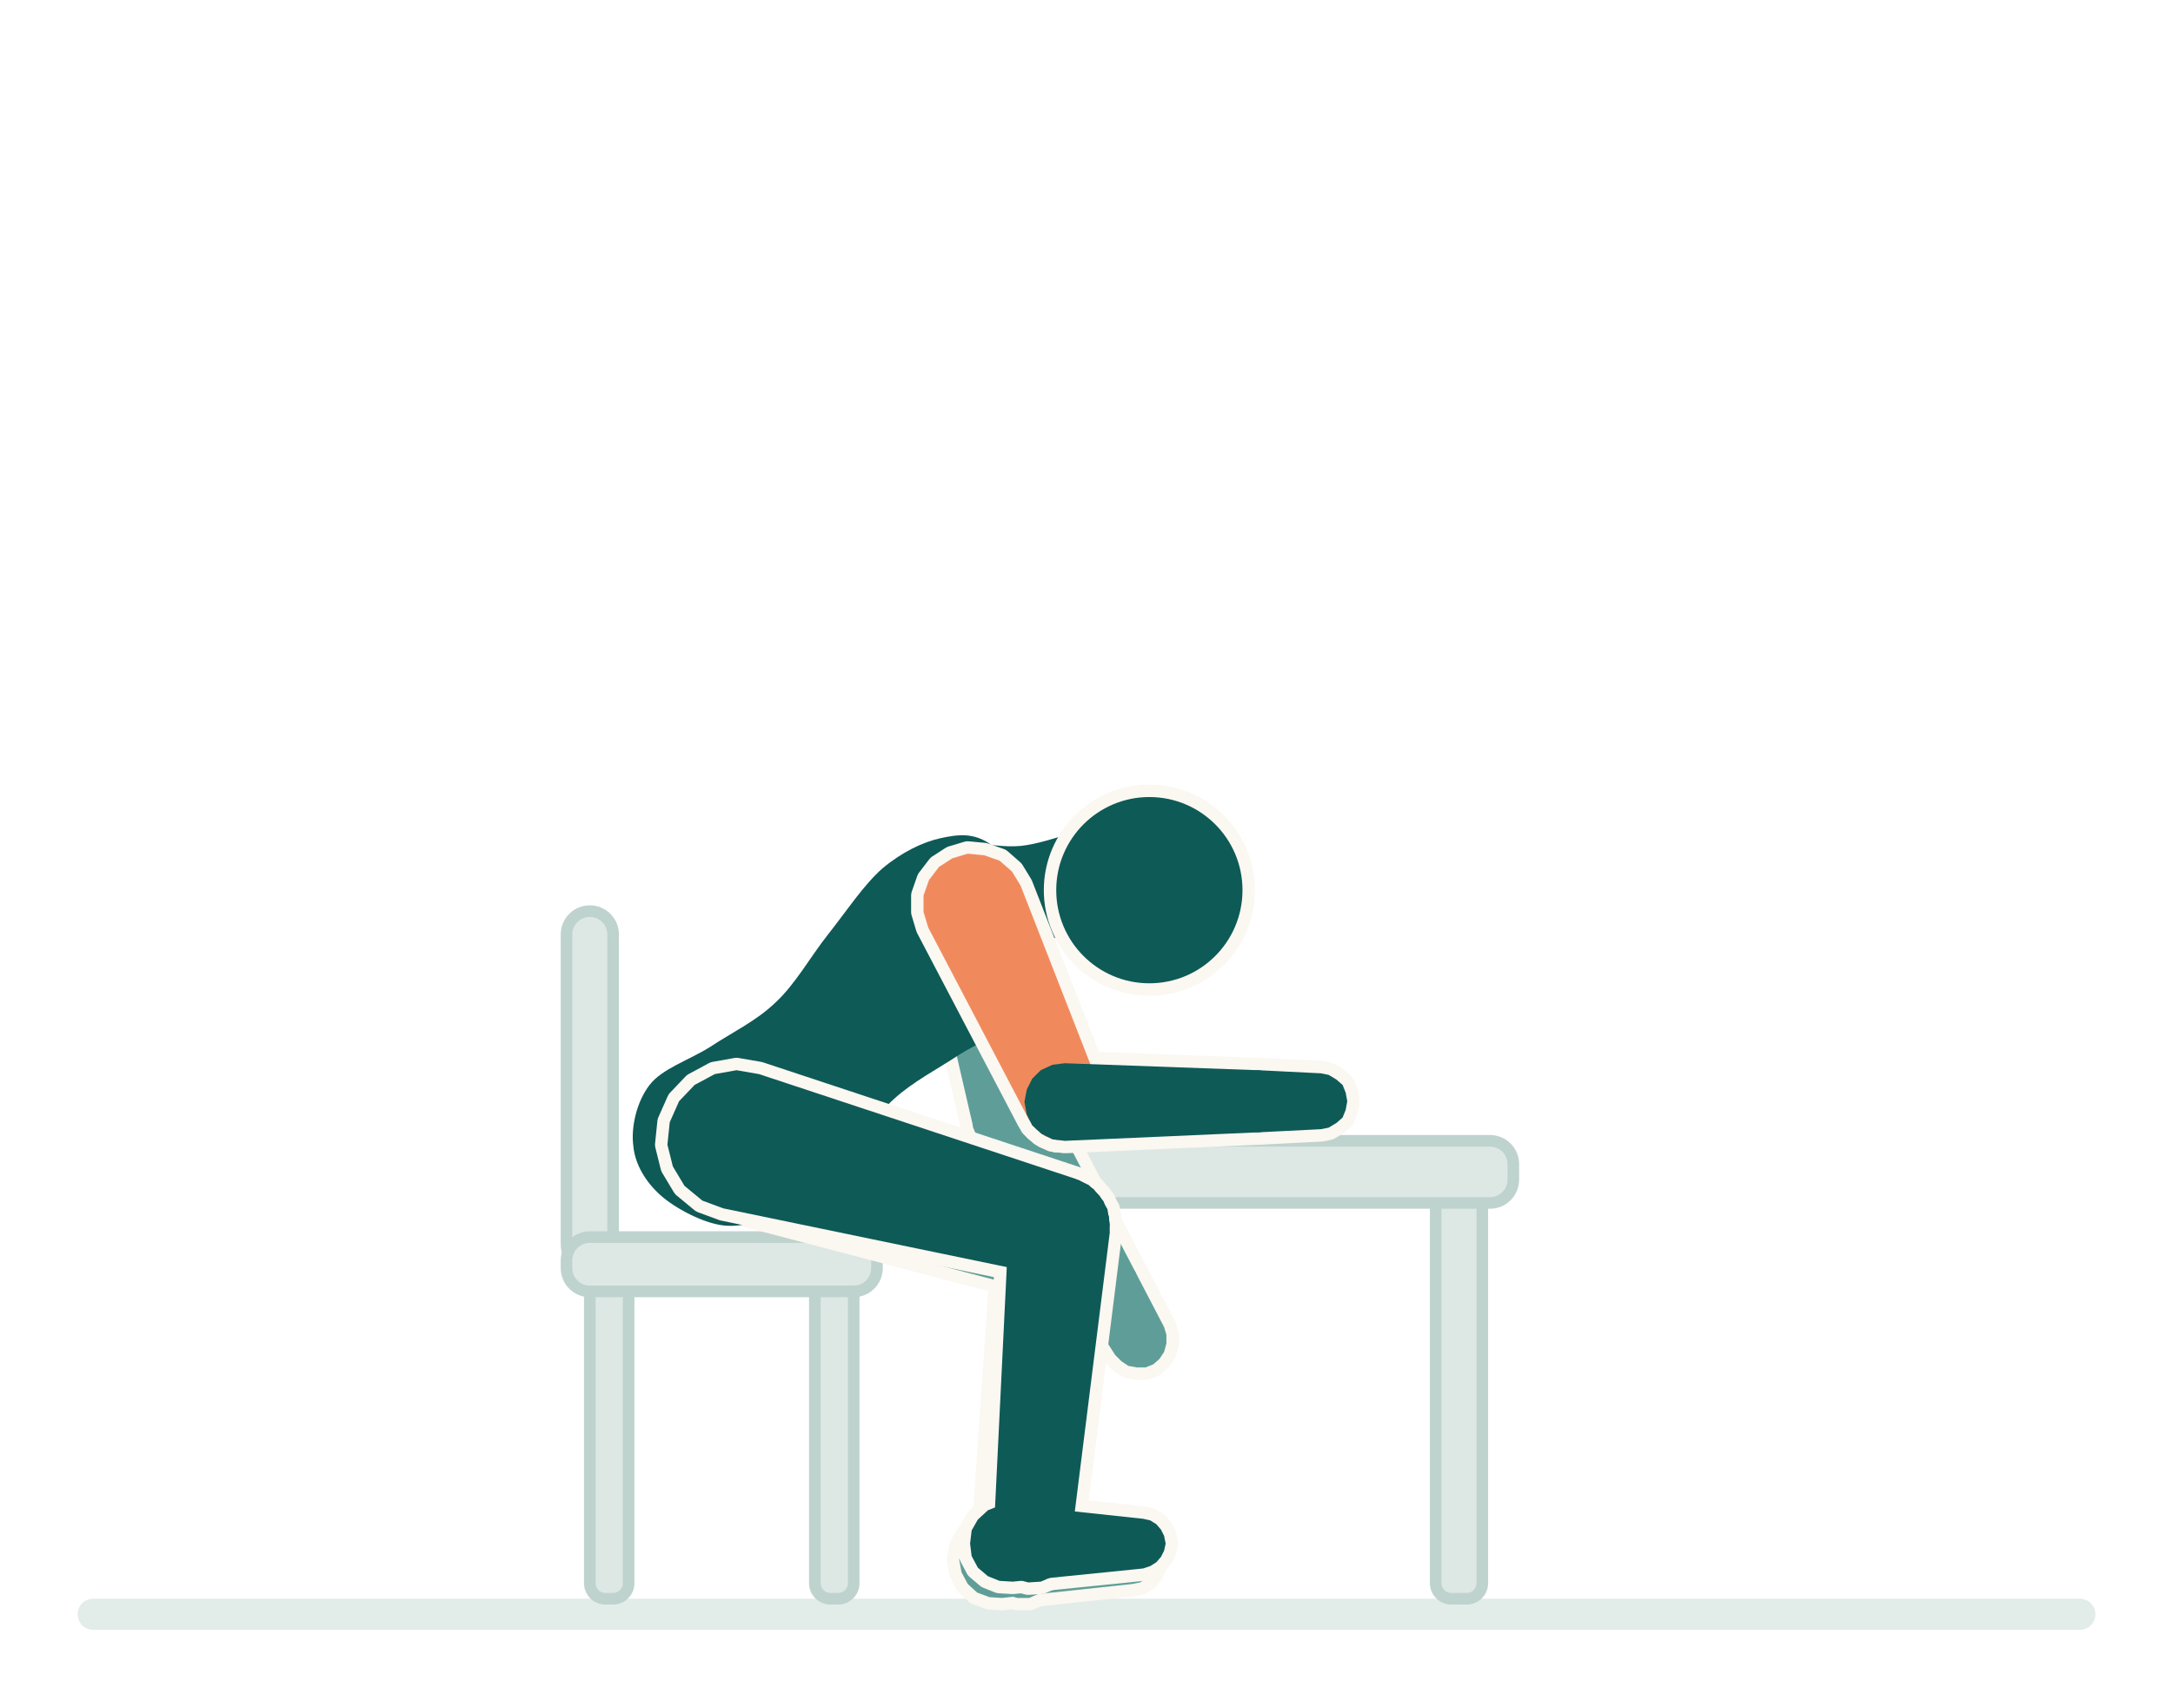
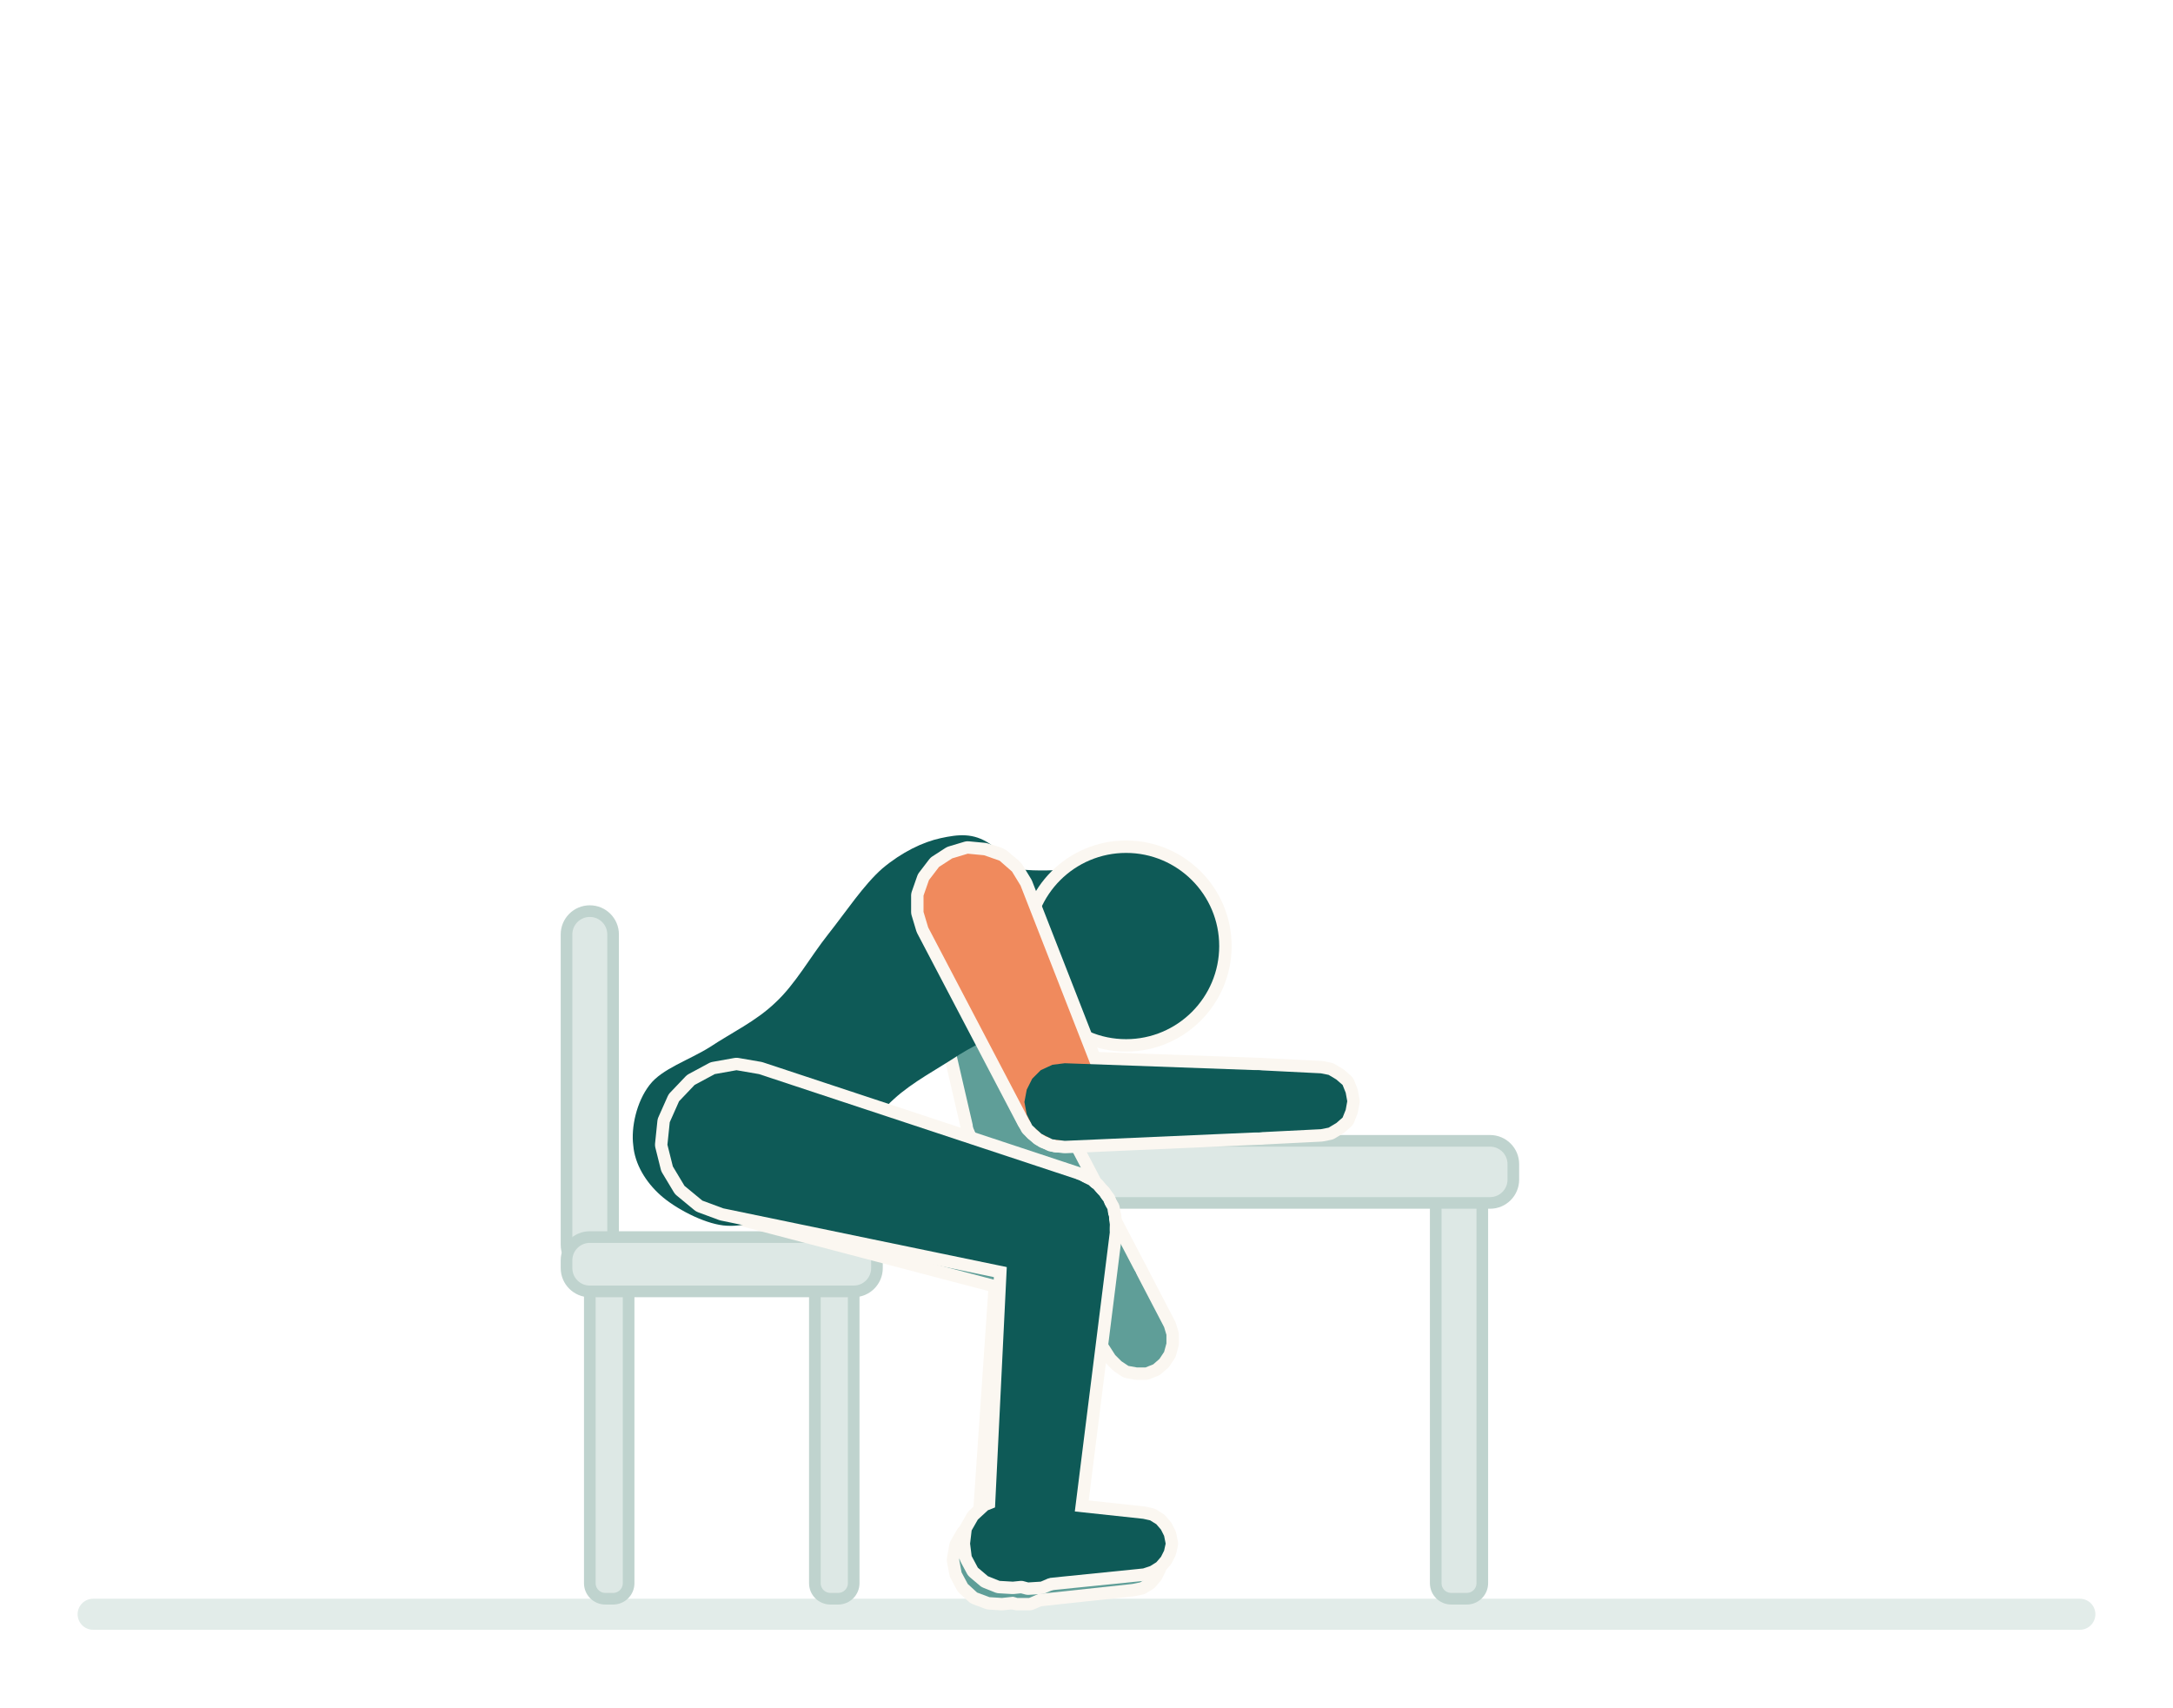
<svg xmlns="http://www.w3.org/2000/svg" viewBox="-95 -146.9 280 220" width="280" height="220">
  <defs>
    <clipPath id="ej-068-torso">
      <path d="M38.9 -30.4C40.1 -28 40.4 -26.1 40 -23.7C39.5 -21.3 38.3 -18 36.4 -15.9C34.5 -13.8 31.3 -12.7 28.6 -11C25.9 -9.2 22.6 -7.5 20.2 -5.3C17.7 -3.1 16.1 0.1 13.8 2.5C11.4 4.8 8.6 7.4 6 8.8C3.4 10.3 0.9 11.3 -1.8 11C-4.4 10.7 -8 8.8 -9.9 7.1C-11.8 5.4 -13.2 3.1 -13.4 0.7C-13.7 -1.6 -13 -4.9 -11.3 -7.1C-9.7 -9.2 -6.2 -10.3 -3.5 -12C-0.8 -13.8 2.4 -15.3 4.9 -17.7C7.5 -20.1 9.4 -23.6 11.7 -26.5C14 -29.4 16.3 -32.9 18.7 -35C21.2 -37.1 23.9 -38.4 26.2 -38.9C28.5 -39.4 30.4 -39.6 32.5 -38.2C34.6 -36.8 37.7 -32.8 38.9 -30.4Z" />
    </clipPath>
    <clipPath id="ej-068-cuello">
-       <path d="M26.9 -26.9C24.7 -29.1 22.8 -36 24.4 -37.8C26 -39.7 32.4 -37.5 36.5 -37.9C40.6 -38.3 46.2 -41.2 49 -40.3C51.8 -39.3 53.5 -34.6 53.1 -32.2C52.7 -29.9 48.3 -27 46.5 -26.1C44.7 -25.1 43.7 -26.8 42.2 -26.6C40.7 -26.4 40 -24.7 37.5 -24.7C34.9 -24.8 29.1 -24.7 26.9 -26.9Z" />
+       <path d="M26.9 -26.9C24.7 -29.1 22.8 -36.5 24.4 -37.8C26 -39.2 32.2 -35.6 36.4 -34.9C40.6 -34.3 47.5 -35.7 49.8 -34C52.1 -32.4 51.5 -27 50.1 -25C48.7 -23.1 43.2 -22.3 41.5 -22.2C39.9 -22.1 40.9 -24.1 40.2 -24.5C39.5 -24.9 39.7 -24.3 37.5 -24.7C35.3 -25.1 29.1 -24.7 26.9 -26.9Z" />
    </clipPath>
  </defs>
  <line x1="-83" y1="61.1" x2="173" y2="61.1" stroke="#E2ECE9" stroke-width="4" stroke-linecap="round" />
  <rect x="-22" y="-29.5" width="6" height="46" rx="3" fill="#DDE8E5" stroke="#BFD3CE" stroke-width="1.5" />
  <rect x="-19" y="16.5" width="5" height="42.6" rx="2" fill="#DDE8E5" stroke="#BFD3CE" stroke-width="1.5" />
  <rect x="10" y="16.5" width="5" height="42.6" rx="2" fill="#DDE8E5" stroke="#BFD3CE" stroke-width="1.5" />
  <rect x="-22" y="12.5" width="40" height="7" rx="3" fill="#DDE8E5" stroke="#BFD3CE" stroke-width="1.5" />
  <rect x="34" y="4.1" width="6" height="55" rx="2" fill="#DDE8E5" stroke="#BFD3CE" stroke-width="1.5" />
  <rect x="90" y="4.1" width="6" height="55" rx="2" fill="#DDE8E5" stroke="#BFD3CE" stroke-width="1.5" />
  <rect x="30" y="0.1" width="70" height="8" rx="3" fill="#DDE8E5" stroke="#BFD3CE" stroke-width="1.5" />
  <g>
    <path d="M40.2 -3.4L40.2 -1.9L39.7 -0.5L38.8 0.7L37.6 1.6L36.1 2.1L34.6 2.1L33.2 1.7L31.9 0.9L31 -0.3L30.4 -1.7L24.1 -28.9L23.9 -31L24.5 -33.1L25.6 -34.8L27.3 -36.1L29.3 -36.8L31.4 -36.8L33.4 -36.2L35.1 -34.9L36.3 -33.2L36.9 -31.2Z" fill="#FBF7F1" stroke="#FBF7F1" stroke-width="3.2" stroke-linejoin="round" />
    <path d="M51.3 17L51.7 18.1L51.7 19.3L51.4 20.5L50.7 21.5L49.8 22.3L48.6 22.7L47.4 22.8L46.2 22.5L45.2 21.9L44.4 21L31 -0.2L30.4 -1.6L30.3 -3.2L30.7 -4.8L31.5 -6.1L32.8 -7.2L34.3 -7.7L35.9 -7.8L37.4 -7.3L38.7 -6.4L39.7 -5.2Z" fill="#FBF7F1" stroke="#FBF7F1" stroke-width="3.2" stroke-linejoin="round" />
    <path d="M55 24.1L55.3 25.1L55.3 26.2L55 27.3L54.4 28.2L53.6 28.9L52.6 29.3L51.5 29.3L50.4 29.1L49.5 28.5L48.7 27.7L44.4 21L43.9 19.8L43.8 18.5L44.1 17.3L44.8 16.2L45.8 15.4L47 14.9L48.3 14.9L49.5 15.2L50.6 16L51.3 17Z" fill="#FBF7F1" stroke="#FBF7F1" stroke-width="3.2" stroke-linejoin="round" />
    <path d="M40.2 -3.4L40.2 -1.9L39.7 -0.5L38.8 0.7L37.6 1.6L36.1 2.1L34.6 2.1L33.2 1.7L31.9 0.9L31 -0.3L30.4 -1.7L24.1 -28.9L23.9 -31L24.5 -33.1L25.6 -34.8L27.3 -36.1L29.3 -36.8L31.4 -36.8L33.4 -36.2L35.1 -34.9L36.3 -33.2L36.9 -31.2Z" fill="#5F9E98" />
    <path d="M51.3 17L51.7 18.1L51.7 19.3L51.4 20.5L50.7 21.5L49.8 22.3L48.6 22.7L47.4 22.8L46.2 22.5L45.2 21.9L44.4 21L31 -0.2L30.4 -1.6L30.3 -3.2L30.7 -4.8L31.5 -6.1L32.8 -7.2L34.3 -7.7L35.9 -7.8L37.4 -7.3L38.7 -6.4L39.7 -5.2Z" fill="#5F9E98" />
    <path d="M55 24.1L55.3 25.1L55.3 26.2L55 27.3L54.4 28.2L53.6 28.9L52.6 29.3L51.5 29.3L50.4 29.1L49.5 28.5L48.7 27.7L44.4 21L43.9 19.8L43.8 18.5L44.1 17.3L44.8 16.2L45.8 15.4L47 14.9L48.3 14.9L49.5 15.2L50.6 16L51.3 17Z" fill="#5F9E98" />
  </g>
  <g>
    <path d="M43.3 7.2L45 8.2L46.3 9.7L47.1 11.4L47.4 13.4L47.1 15.3L46.2 17L44.8 18.5L43.1 19.4L41.2 19.8L39.2 19.6L-2.3 8.7L-4.9 7.5L-7.1 5.5L-8.5 3L-9 0.1L-8.6 -2.8L-7.2 -5.4L-5.1 -7.4L-2.5 -8.7L0.4 -9L3.3 -8.4Z" fill="#FBF7F1" stroke="#FBF7F1" stroke-width="3.2" stroke-linejoin="round" />
    <path d="M41.6 54.8L41.1 56.2L40.3 57.5L39 58.4L37.6 59L36.1 59L34.6 58.6L33.3 57.8L32.3 56.7L31.8 55.2L31.6 53.7L34.4 12.8L34.9 10.8L36 9L37.6 7.7L39.5 6.9L41.6 6.8L43.6 7.4L45.3 8.5L46.6 10.2L47.3 12.1L47.3 14.2Z" fill="#FBF7F1" stroke="#FBF7F1" stroke-width="3.2" stroke-linejoin="round" />
    <path d="M50.9 50.9L51.9 51.1L52.7 51.6L53.3 52.3L53.7 53.1L53.8 54.1L53.7 55L53.3 55.8L52.7 56.5L51.9 57L50.9 57.2L34.1 59L32.5 58.9L30.9 58.3L29.7 57.2L28.9 55.7L28.6 54.1L28.9 52.4L29.7 51L30.9 49.8L32.5 49.2L34.1 49.1Z" fill="#FBF7F1" stroke="#FBF7F1" stroke-width="3.2" stroke-linejoin="round" />
    <path d="M43.3 7.2L45 8.2L46.3 9.7L47.1 11.4L47.4 13.4L47.1 15.3L46.2 17L44.8 18.5L43.1 19.4L41.2 19.8L39.2 19.6L-2.3 8.7L-4.9 7.5L-7.1 5.5L-8.5 3L-9 0.1L-8.6 -2.8L-7.2 -5.4L-5.1 -7.4L-2.5 -8.7L0.4 -9L3.3 -8.4Z" fill="#5F9E98" />
    <path d="M41.6 54.8L41.1 56.2L40.3 57.5L39 58.4L37.6 59L36.1 59L34.6 58.6L33.3 57.8L32.3 56.7L31.8 55.2L31.6 53.7L34.4 12.8L34.9 10.8L36 9L37.6 7.7L39.5 6.9L41.6 6.8L43.6 7.4L45.3 8.5L46.6 10.2L47.3 12.1L47.3 14.2Z" fill="#5F9E98" />
    <path d="M50.9 50.9L51.9 51.1L52.7 51.6L53.3 52.3L53.7 53.1L53.8 54.1L53.7 55L53.3 55.8L52.7 56.5L51.9 57L50.9 57.2L34.1 59L32.5 58.9L30.9 58.3L29.7 57.2L28.9 55.7L28.6 54.1L28.9 52.4L29.7 51L30.9 49.8L32.5 49.2L34.1 49.1Z" fill="#5F9E98" />
  </g>
  <path d="M38.9 -30.4C40.1 -28 40.4 -26.1 40 -23.7C39.5 -21.3 38.3 -18 36.4 -15.9C34.5 -13.8 31.3 -12.7 28.6 -11C25.9 -9.2 22.6 -7.5 20.2 -5.3C17.7 -3.1 16.1 0.1 13.8 2.5C11.4 4.8 8.6 7.4 6 8.8C3.4 10.3 0.9 11.3 -1.8 11C-4.4 10.7 -8 8.8 -9.9 7.1C-11.8 5.4 -13.2 3.1 -13.4 0.7C-13.7 -1.6 -13 -4.9 -11.3 -7.1C-9.7 -9.2 -6.2 -10.3 -3.5 -12C-0.8 -13.8 2.4 -15.3 4.9 -17.7C7.5 -20.1 9.4 -23.6 11.7 -26.5C14 -29.4 16.3 -32.9 18.7 -35C21.2 -37.1 23.9 -38.4 26.2 -38.9C28.5 -39.4 30.4 -39.6 32.5 -38.2C34.6 -36.8 37.7 -32.8 38.9 -30.4Z" fill="#0E5A57" />
-   <path d="M26.9 -26.9C24.7 -29.1 22.8 -36 24.4 -37.8C26 -39.7 32.4 -37.5 36.5 -37.9C40.6 -38.3 46.2 -41.2 49 -40.3C51.8 -39.3 53.5 -34.6 53.1 -32.2C52.7 -29.9 48.3 -27 46.5 -26.1C44.7 -25.1 43.7 -26.8 42.2 -26.6C40.7 -26.4 40 -24.7 37.5 -24.7C34.9 -24.8 29.1 -24.7 26.9 -26.9Z" fill="#0E5A57" />
-   <circle cx="53.1" cy="-32.2" r="12" fill="#0E5A57" stroke="#FBF7F1" stroke-width="3.2" paint-order="stroke" />
+   <path d="M26.9 -26.9C24.7 -29.1 22.8 -36.5 24.4 -37.8C26 -39.2 32.2 -35.6 36.4 -34.9C40.6 -34.3 47.5 -35.7 49.8 -34C52.1 -32.4 51.5 -27 50.1 -25C48.7 -23.1 43.2 -22.3 41.5 -22.2C39.9 -22.1 40.9 -24.1 40.2 -24.5C39.5 -24.9 39.7 -24.3 37.5 -24.7C35.3 -25.1 29.1 -24.7 26.9 -26.9Z" fill="#0E5A57" />
+   <circle cx="50.1" cy="-25" r="12" fill="#0E5A57" stroke="#FBF7F1" stroke-width="3.2" paint-order="stroke" />
  <g>
    <path d="M43.6 5L45.3 5.8L46.7 7.2L47.7 8.9L48 10.9L47.8 12.8L47 14.6L45.7 16.1L44.1 17.1L42.2 17.6L40.2 17.5L-1.8 8.8L-4.5 7.8L-6.8 5.9L-8.3 3.4L-9 0.6L-8.7 -2.3L-7.5 -5L-5.5 -7.1L-2.9 -8.5L-0.1 -9L2.8 -8.5Z" fill="#FBF7F1" stroke="#FBF7F1" stroke-width="3.2" stroke-linejoin="round" />
    <path d="M42.9 52.6L42.5 54.1L41.7 55.3L40.5 56.3L39.1 56.9L37.5 57L36 56.6L34.7 55.8L33.7 54.6L33.1 53.2L33 51.7L35 10.8L35.5 8.8L36.5 7L38.1 5.6L40 4.8L42.1 4.7L44.1 5.2L45.9 6.3L47.2 7.9L47.9 9.9L48 11.9Z" fill="#FBF7F1" stroke="#FBF7F1" stroke-width="3.2" stroke-linejoin="round" />
    <path d="M52.3 48.8L53.2 49L54 49.5L54.6 50.2L55 51L55.2 52L55 52.9L54.6 53.7L54 54.4L53.2 54.9L52.3 55.2L35.5 56.9L33.8 56.8L32.3 56.2L31 55.1L30.2 53.6L30 52L30.2 50.3L31 48.9L32.3 47.7L33.8 47.1L35.5 47Z" fill="#FBF7F1" stroke="#FBF7F1" stroke-width="3.2" stroke-linejoin="round" />
    <path d="M43.6 5L45.3 5.8L46.7 7.2L47.7 8.9L48 10.9L47.8 12.8L47 14.6L45.7 16.1L44.1 17.1L42.2 17.6L40.2 17.5L-1.8 8.8L-4.5 7.8L-6.8 5.9L-8.3 3.4L-9 0.6L-8.7 -2.3L-7.5 -5L-5.5 -7.1L-2.9 -8.5L-0.1 -9L2.8 -8.5Z" fill="#0E5A57" />
    <path d="M42.9 52.6L42.5 54.1L41.7 55.3L40.5 56.3L39.1 56.9L37.5 57L36 56.6L34.7 55.8L33.7 54.6L33.1 53.2L33 51.7L35 10.8L35.5 8.8L36.5 7L38.1 5.6L40 4.8L42.1 4.7L44.1 5.2L45.9 6.3L47.2 7.9L47.9 9.9L48 11.9Z" fill="#0E5A57" />
    <path d="M52.3 48.8L53.2 49L54 49.5L54.6 50.2L55 51L55.2 52L55 52.9L54.6 53.7L54 54.4L53.2 54.9L52.3 55.2L35.5 56.9L33.8 56.8L32.3 56.2L31 55.1L30.2 53.6L30 52L30.2 50.3L31 48.9L32.3 47.7L33.8 47.1L35.5 47Z" fill="#0E5A57" />
  </g>
  <g>
    <path d="M46.7 -6.7L47 -5.3L46.9 -3.8L46.3 -2.4L45.3 -1.2L44.1 -0.4L42.6 0L41.1 0L39.7 -0.5L38.5 -1.4L37.6 -2.6L24.6 -27.4L24 -29.4L24 -31.5L24.7 -33.5L26 -35.2L27.7 -36.3L29.7 -36.9L31.8 -36.7L33.8 -36L35.4 -34.6L36.5 -32.8Z" fill="#FBF7F1" stroke="#FBF7F1" stroke-width="3.2" stroke-linejoin="round" />
    <path d="M67.1 -9L68.3 -8.8L69.4 -8.2L70.3 -7.3L70.8 -6.2L71 -5L70.8 -3.8L70.3 -2.7L69.4 -1.8L68.4 -1.2L67.2 -1L42.2 0.1L40.6 -0.1L39.2 -0.8L38 -1.9L37.3 -3.3L37 -4.9L37.3 -6.5L38 -7.9L39.1 -9L40.6 -9.7L42.2 -9.9Z" fill="#FBF7F1" stroke="#FBF7F1" stroke-width="3.2" stroke-linejoin="round" />
    <path d="M75.2 -8.6L76.2 -8.4L77.2 -7.8L78 -7.1L78.4 -6.1L78.6 -5L78.4 -3.9L78 -2.9L77.2 -2.2L76.2 -1.6L75.2 -1.4L67.2 -1L65.9 -1.1L64.7 -1.7L63.8 -2.6L63.2 -3.7L63 -5L63.2 -6.3L63.8 -7.4L64.7 -8.3L65.9 -8.9L67.2 -9Z" fill="#FBF7F1" stroke="#FBF7F1" stroke-width="3.2" stroke-linejoin="round" />
    <path d="M46.7 -6.7L47 -5.3L46.9 -3.8L46.3 -2.4L45.3 -1.2L44.1 -0.4L42.6 0L41.1 0L39.7 -0.5L38.5 -1.4L37.6 -2.6L24.6 -27.4L24 -29.4L24 -31.5L24.7 -33.5L26 -35.2L27.7 -36.3L29.7 -36.9L31.8 -36.7L33.8 -36L35.4 -34.6L36.5 -32.8Z" fill="#F08A5D" />
    <path d="M67.1 -9L68.3 -8.8L69.4 -8.2L70.3 -7.3L70.8 -6.2L71 -5L70.8 -3.8L70.3 -2.7L69.4 -1.8L68.4 -1.2L67.2 -1L42.2 0.1L40.6 -0.1L39.2 -0.8L38 -1.9L37.3 -3.3L37 -4.9L37.3 -6.5L38 -7.9L39.1 -9L40.6 -9.7L42.2 -9.9Z" fill="#0E5A57" />
    <path d="M75.2 -8.6L76.2 -8.4L77.2 -7.8L78 -7.1L78.4 -6.1L78.6 -5L78.4 -3.9L78 -2.9L77.2 -2.2L76.2 -1.6L75.2 -1.4L67.2 -1L65.9 -1.1L64.7 -1.7L63.8 -2.6L63.2 -3.7L63 -5L63.2 -6.3L63.8 -7.4L64.7 -8.3L65.9 -8.9L67.2 -9Z" fill="#0E5A57" />
  </g>
</svg>
